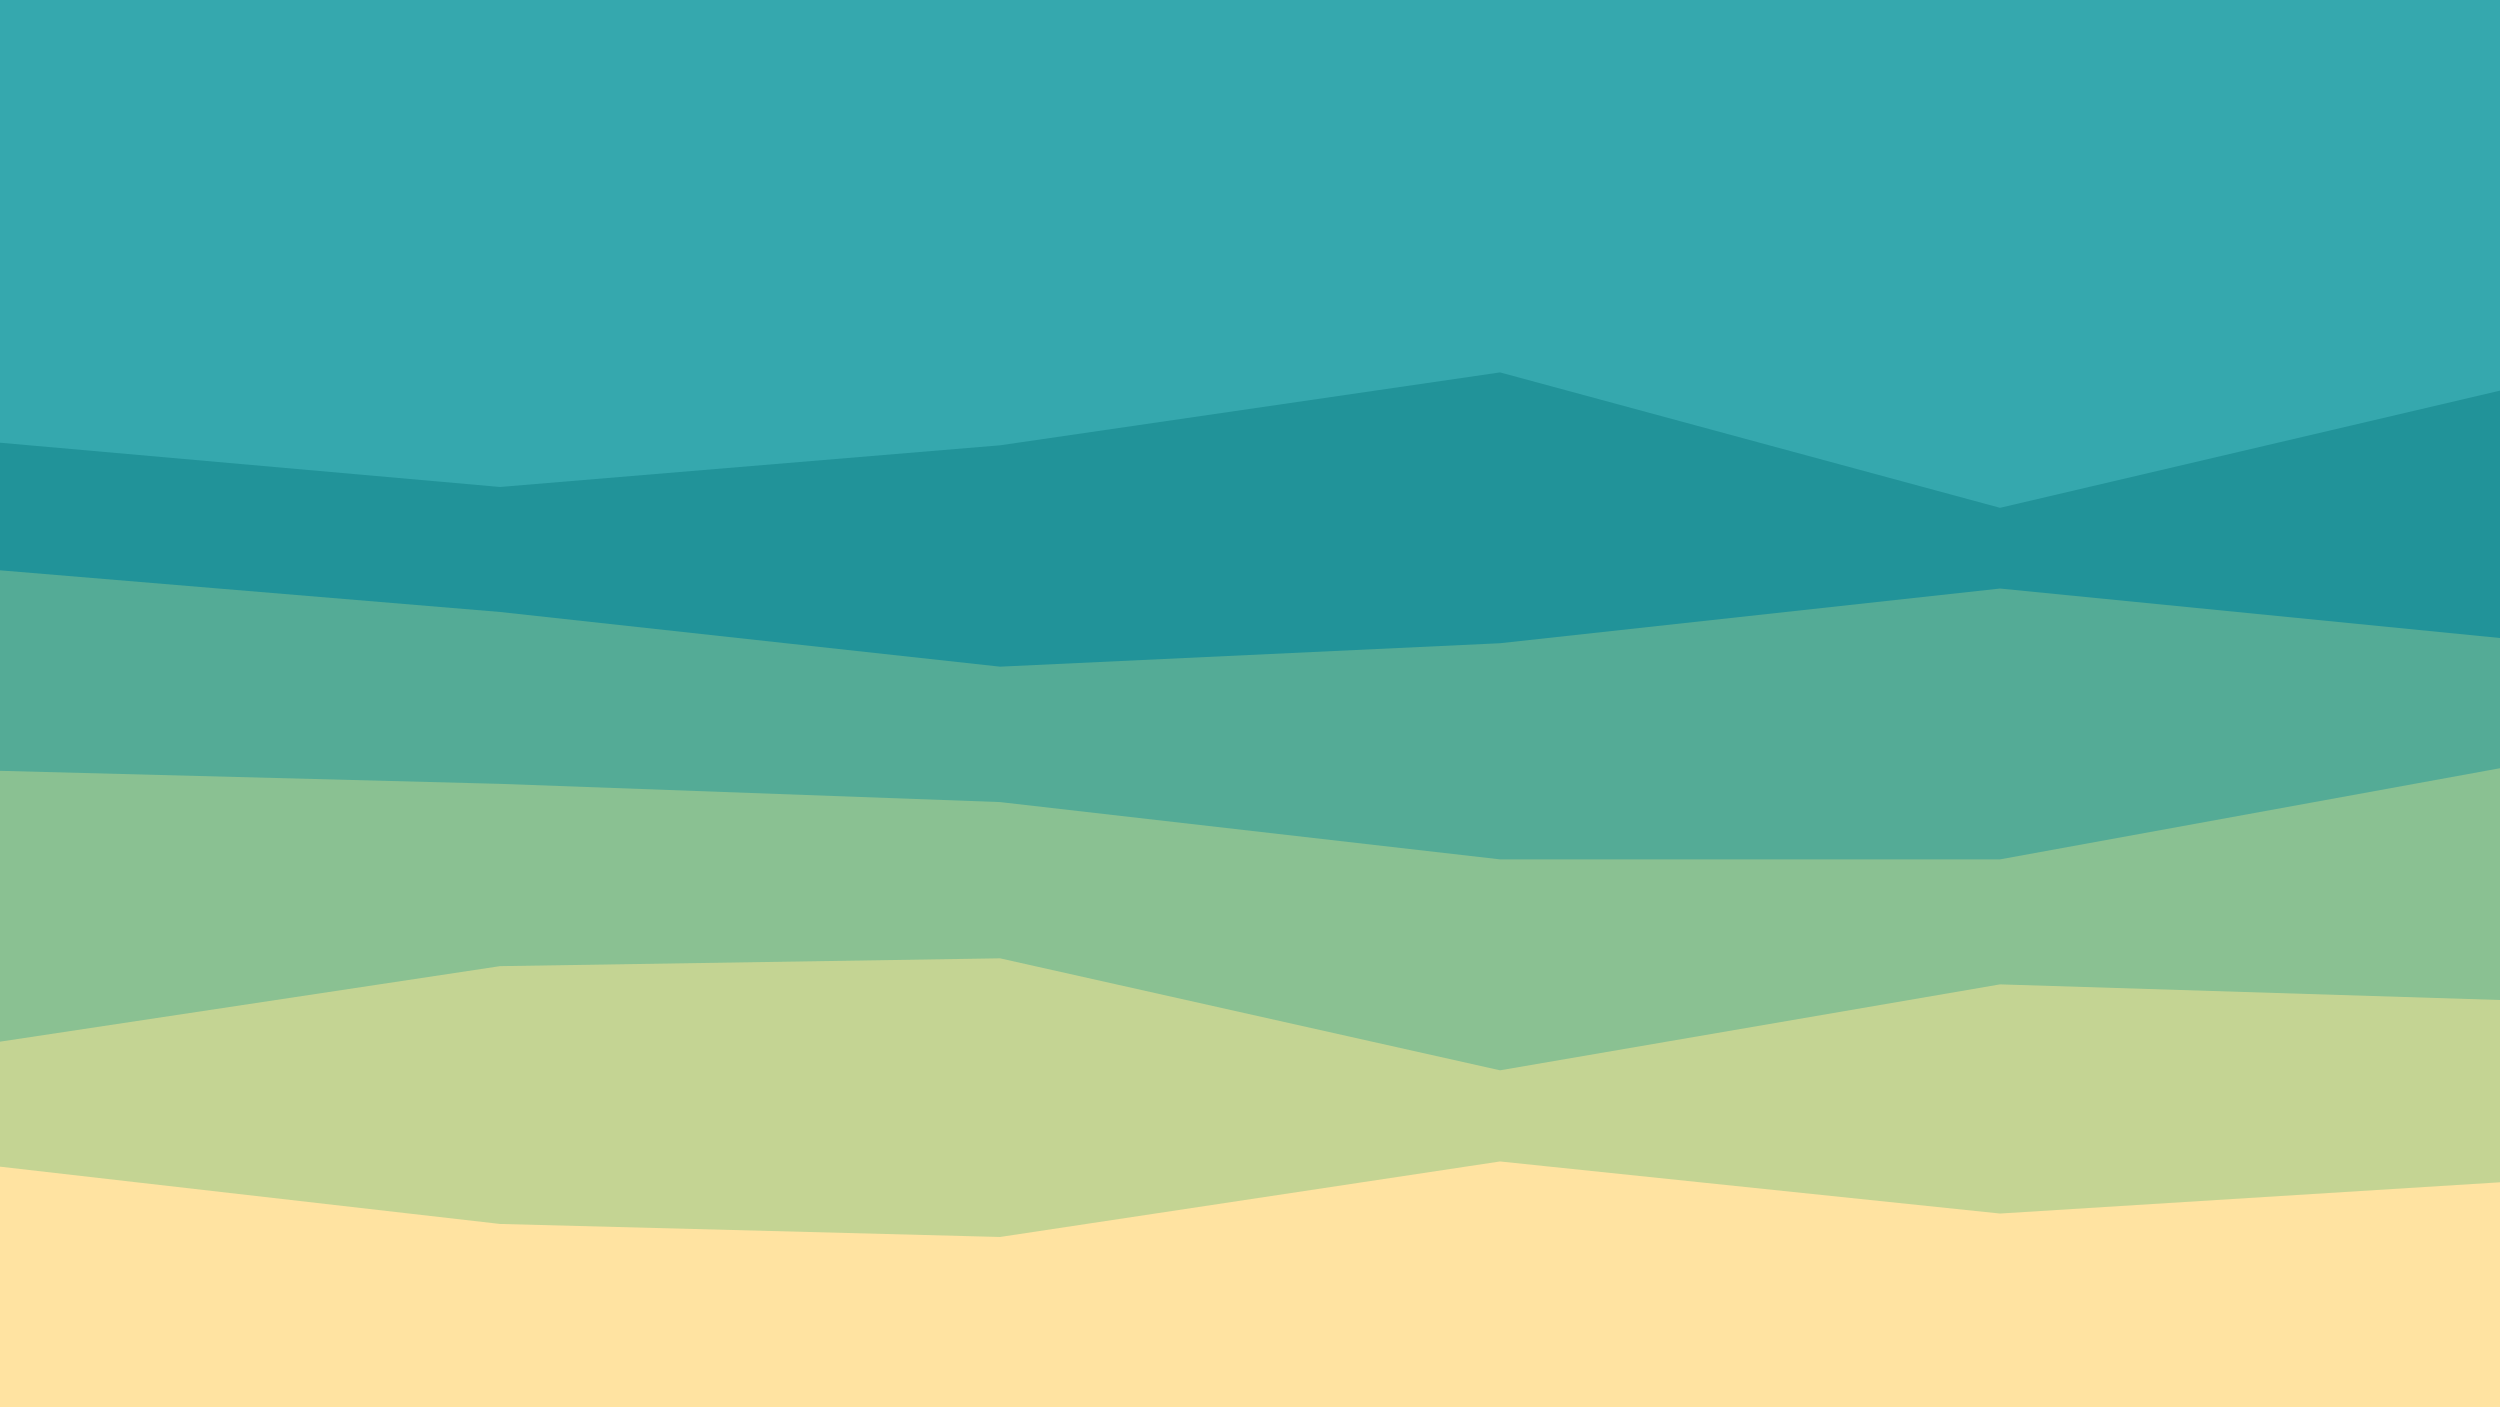
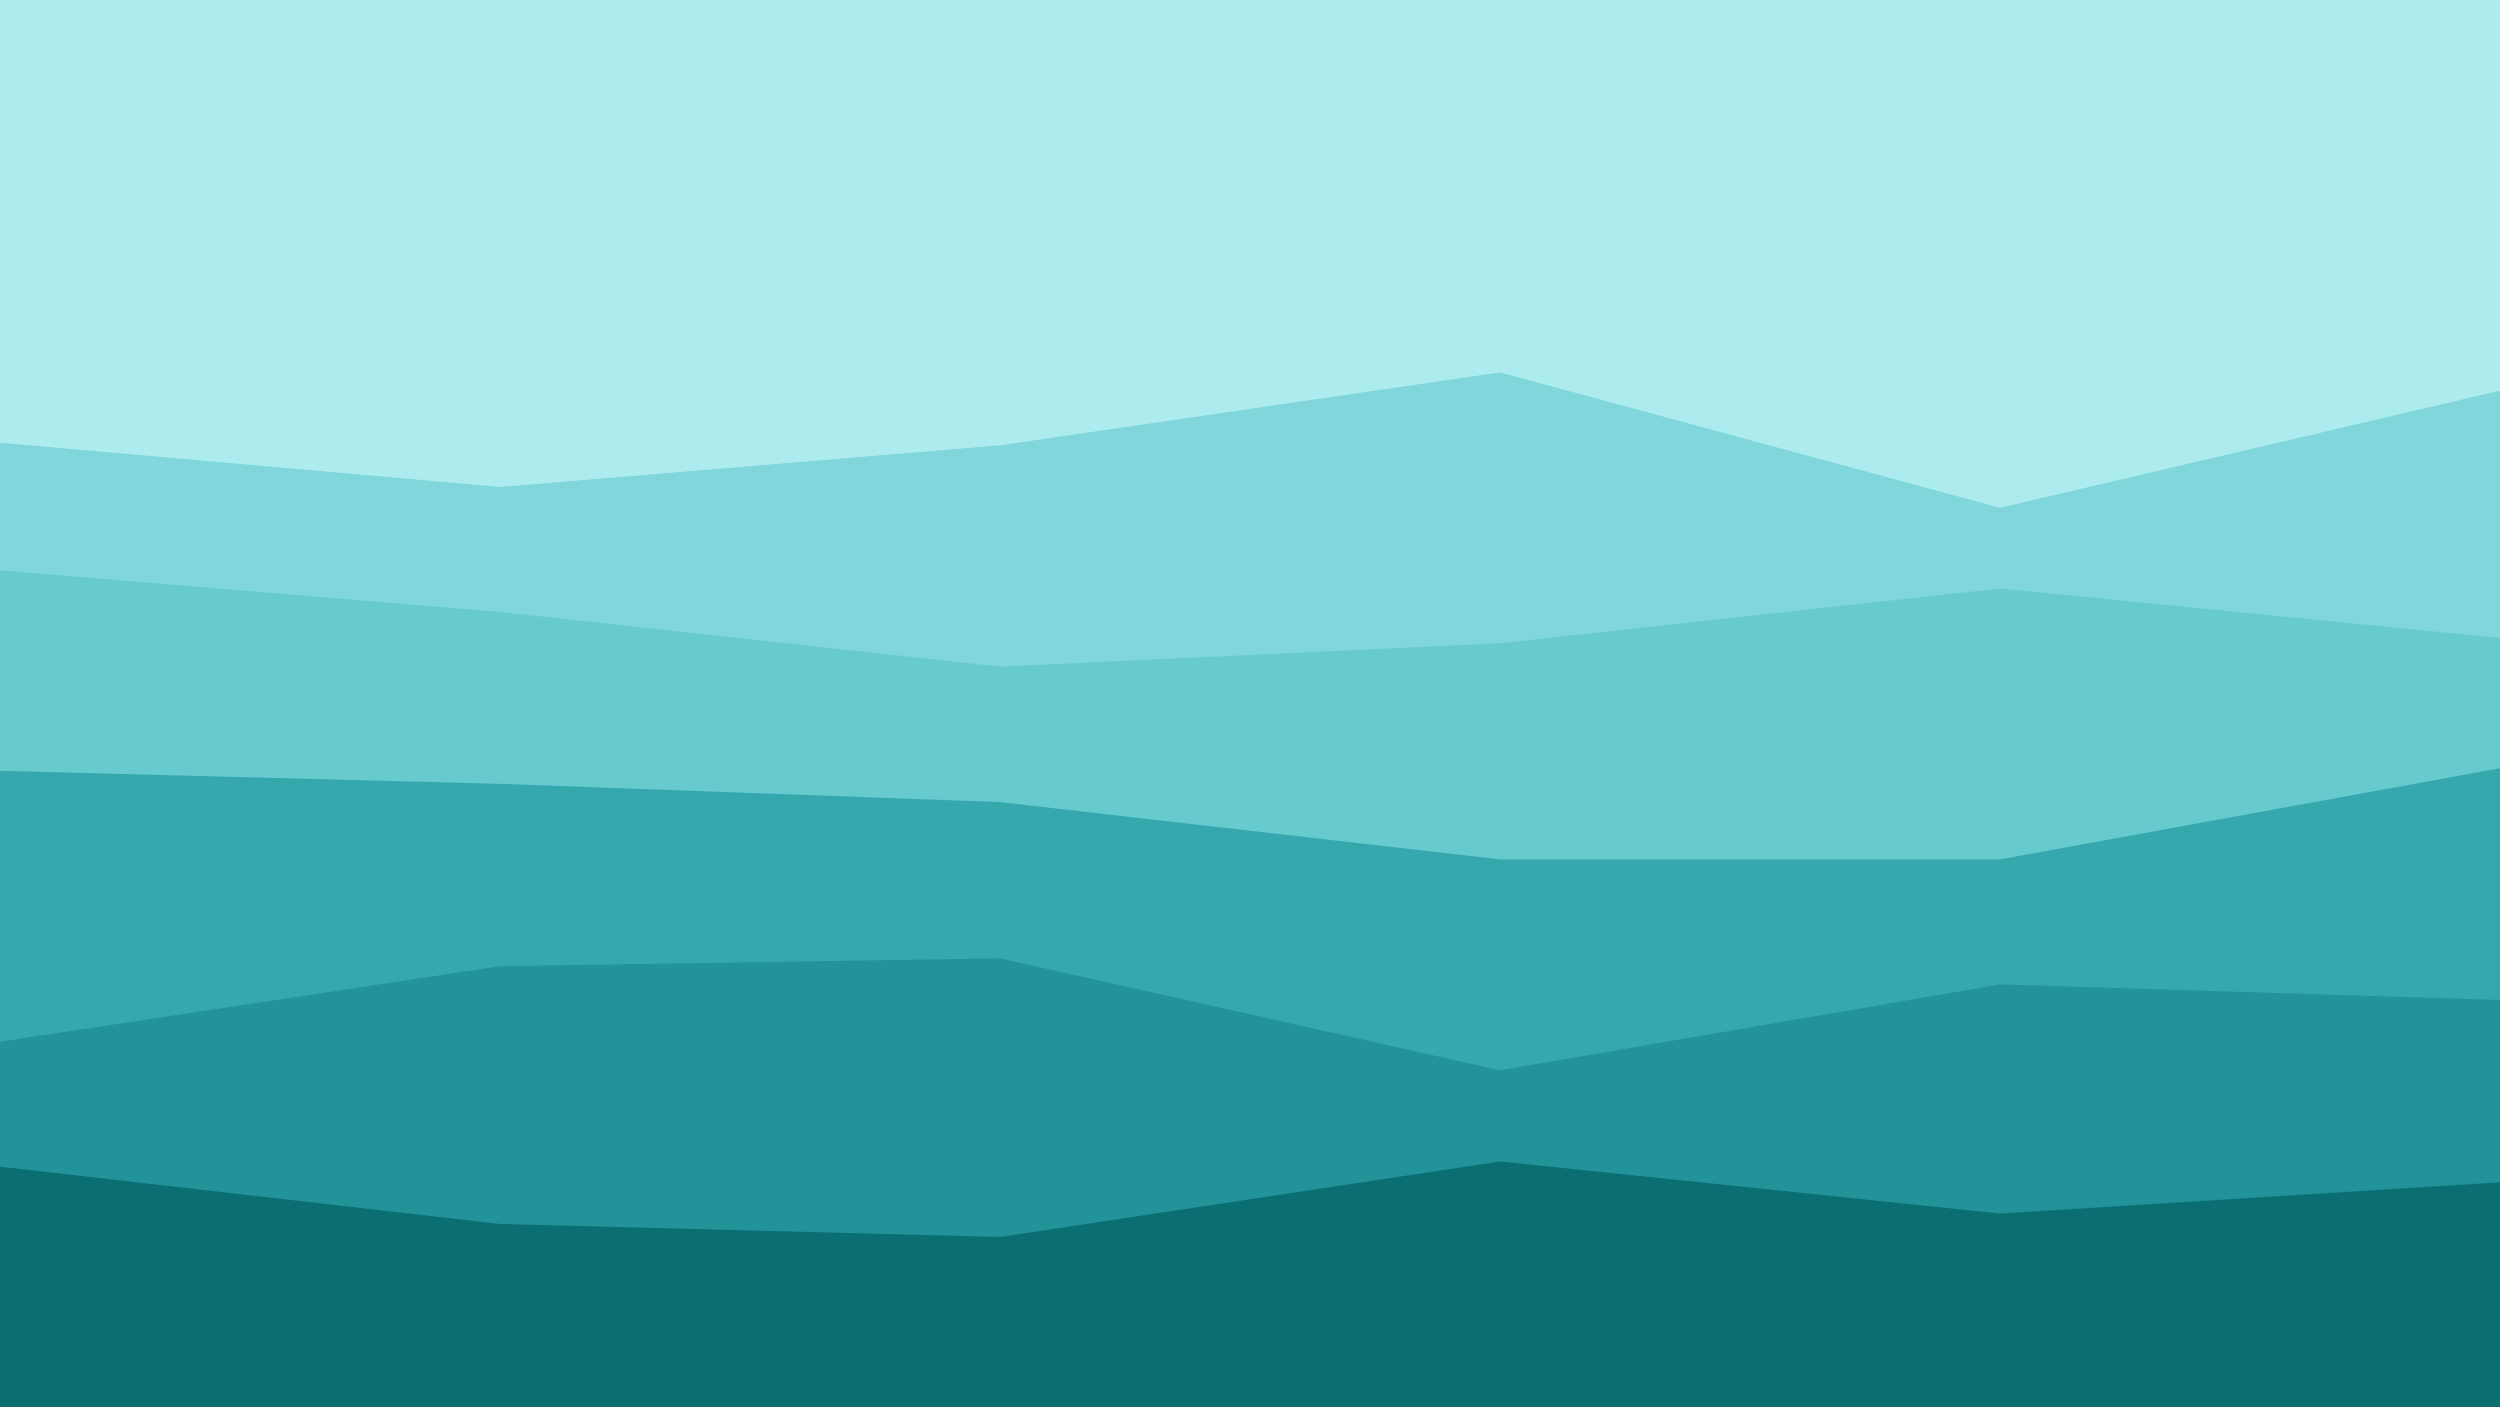
<svg xmlns="http://www.w3.org/2000/svg" id="visual" viewBox="0 0 960 540" width="100%" height="100%" version="1.1">
-   <rect x="0" y="0" width="960" height="540" fill="#35A8AE" />
-   <path d="M0 170L192 187L384 171L576 143L768 195L960 150L960 541L768 541L576 541L384 541L192 541L0 541Z" fill="#219399" />
-   <path d="M0 219L192 235L384 256L576 247L768 226L960 245L960 541L768 541L576 541L384 541L192 541L0 541Z" fill="#54ab96" />
-   <path d="M0 296L192 301L384 308L576 330L768 330L960 295L960 541L768 541L576 541L384 541L192 541L0 541Z" fill="#8ac192" />
-   <path d="M0 400L192 371L384 368L576 411L768 378L960 384L960 541L768 541L576 541L384 541L192 541L0 541Z" fill="#c4d493" />
-   <path d="M0 448L192 470L384 475L576 446L768 466L960 454L960 541L768 541L576 541L384 541L192 541L0 541Z" fill="#ffe3a1" />
+   <rect x="0" y="0" width="960" height="540" fill="#ACECEF" />
+   <path d="M0 170L192 187L384 171L576 143L768 195L960 150L960 541L768 541L576 541L384 541L192 541L0 541Z" fill="#80D6DA" />
+   <path d="M0 219L192 235L384 256L576 247L768 226L960 245L960 541L768 541L576 541L384 541L192 541L0 541Z" fill="#67CACF" />
+   <path d="M0 296L192 301L384 308L576 330L768 330L960 295L960 541L768 541L576 541L384 541L192 541L0 541Z" fill="#35A8AE" />
+   <path d="M0 400L192 371L384 368L576 411L768 378L960 384L960 541L768 541L576 541L384 541L192 541L0 541Z" fill="#219399" />
+   <path d="M0 448L192 470L384 475L576 446L768 466L960 454L960 541L768 541L576 541L384 541L192 541L0 541Z" fill="#0B6E73" />
</svg>
